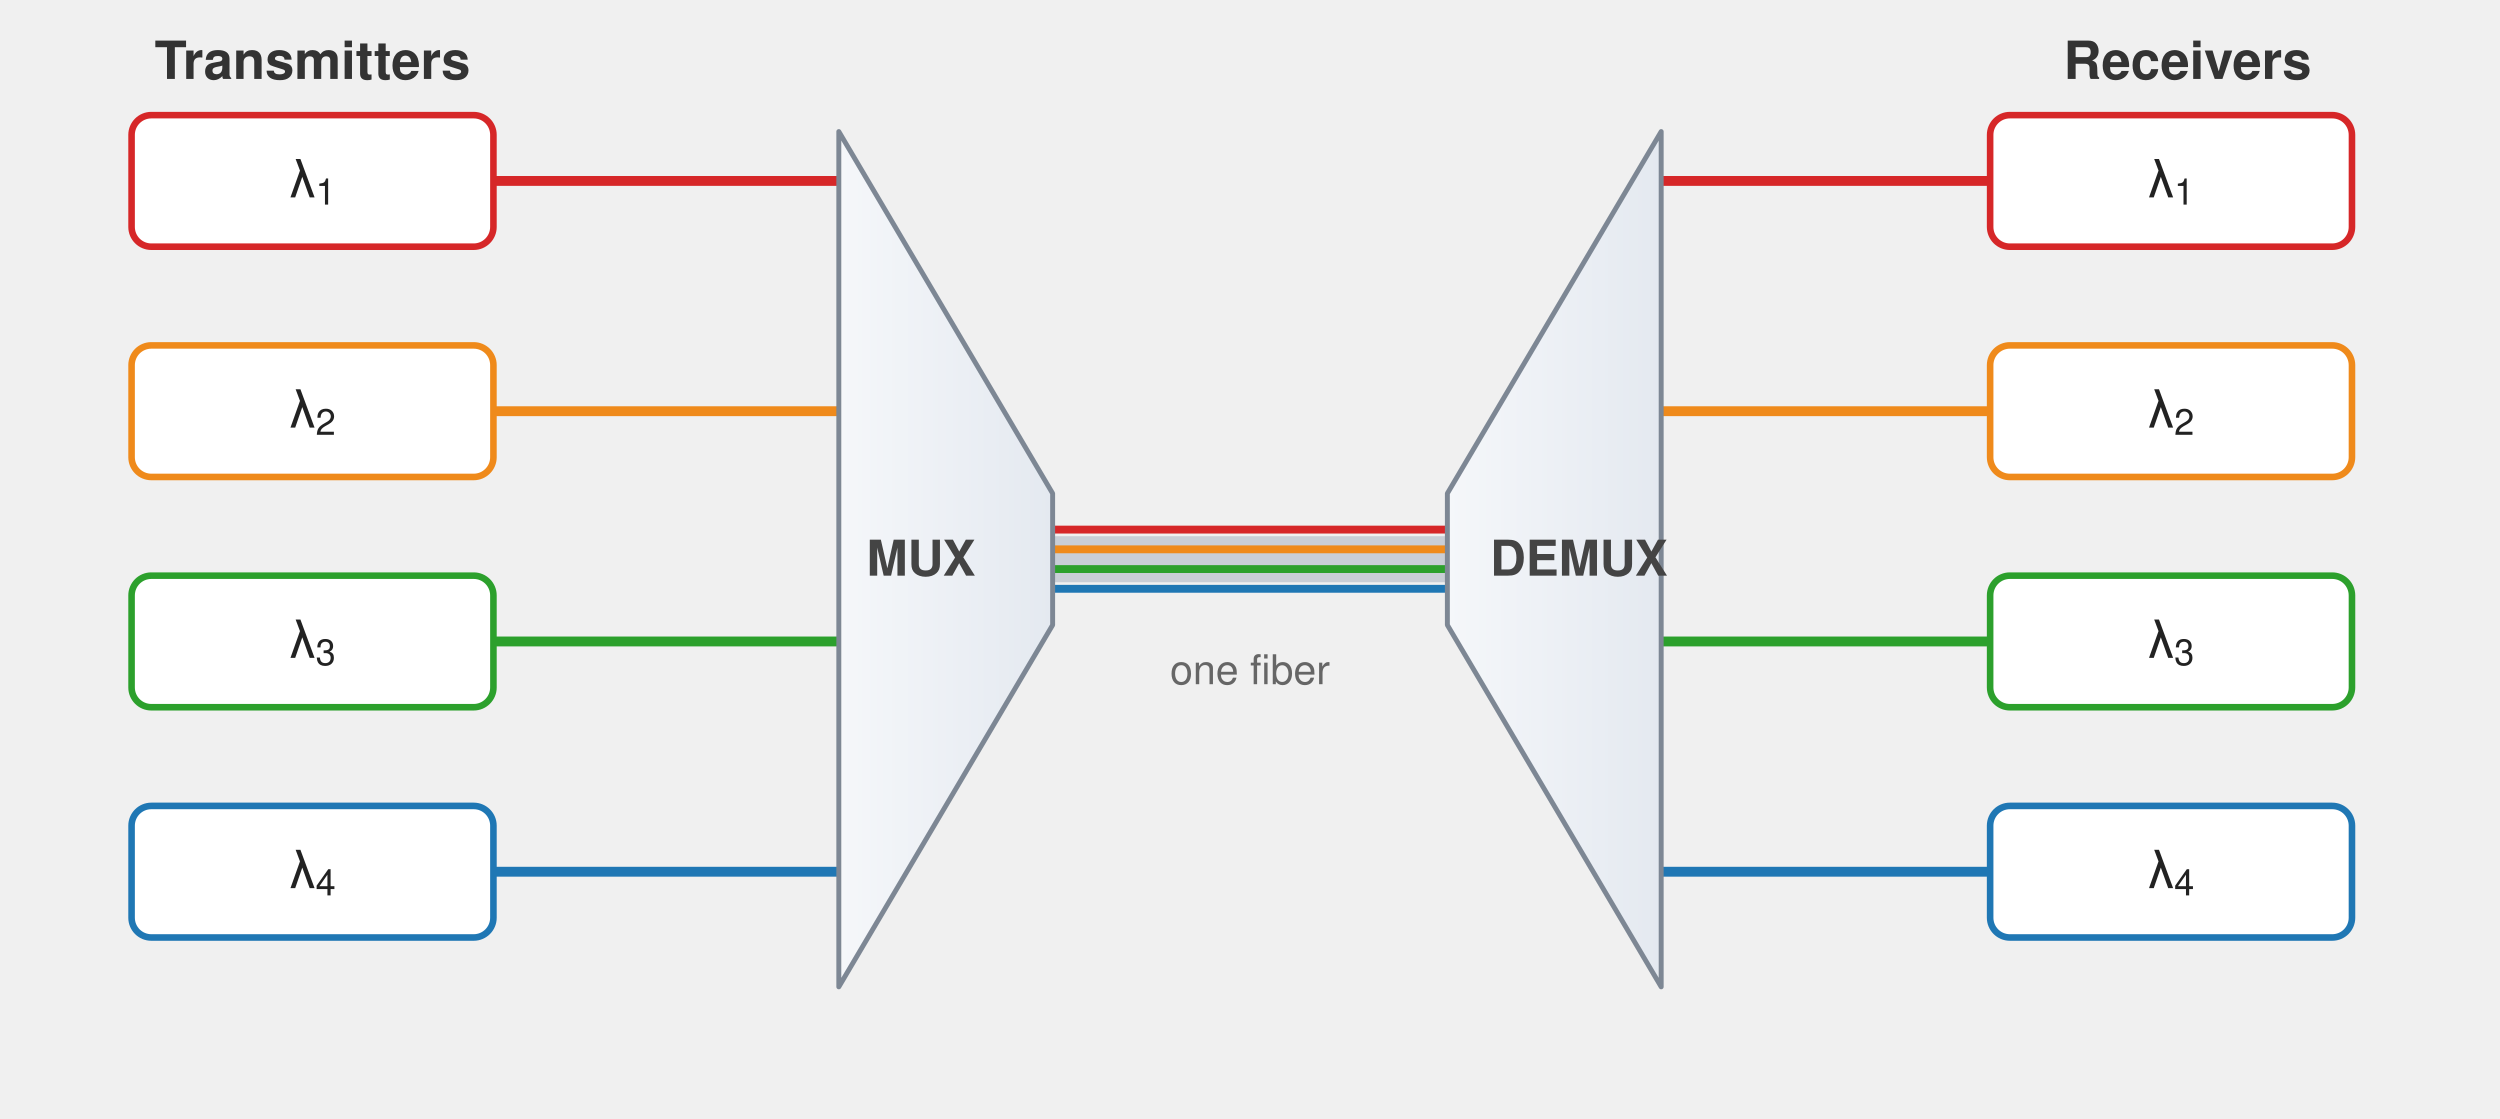
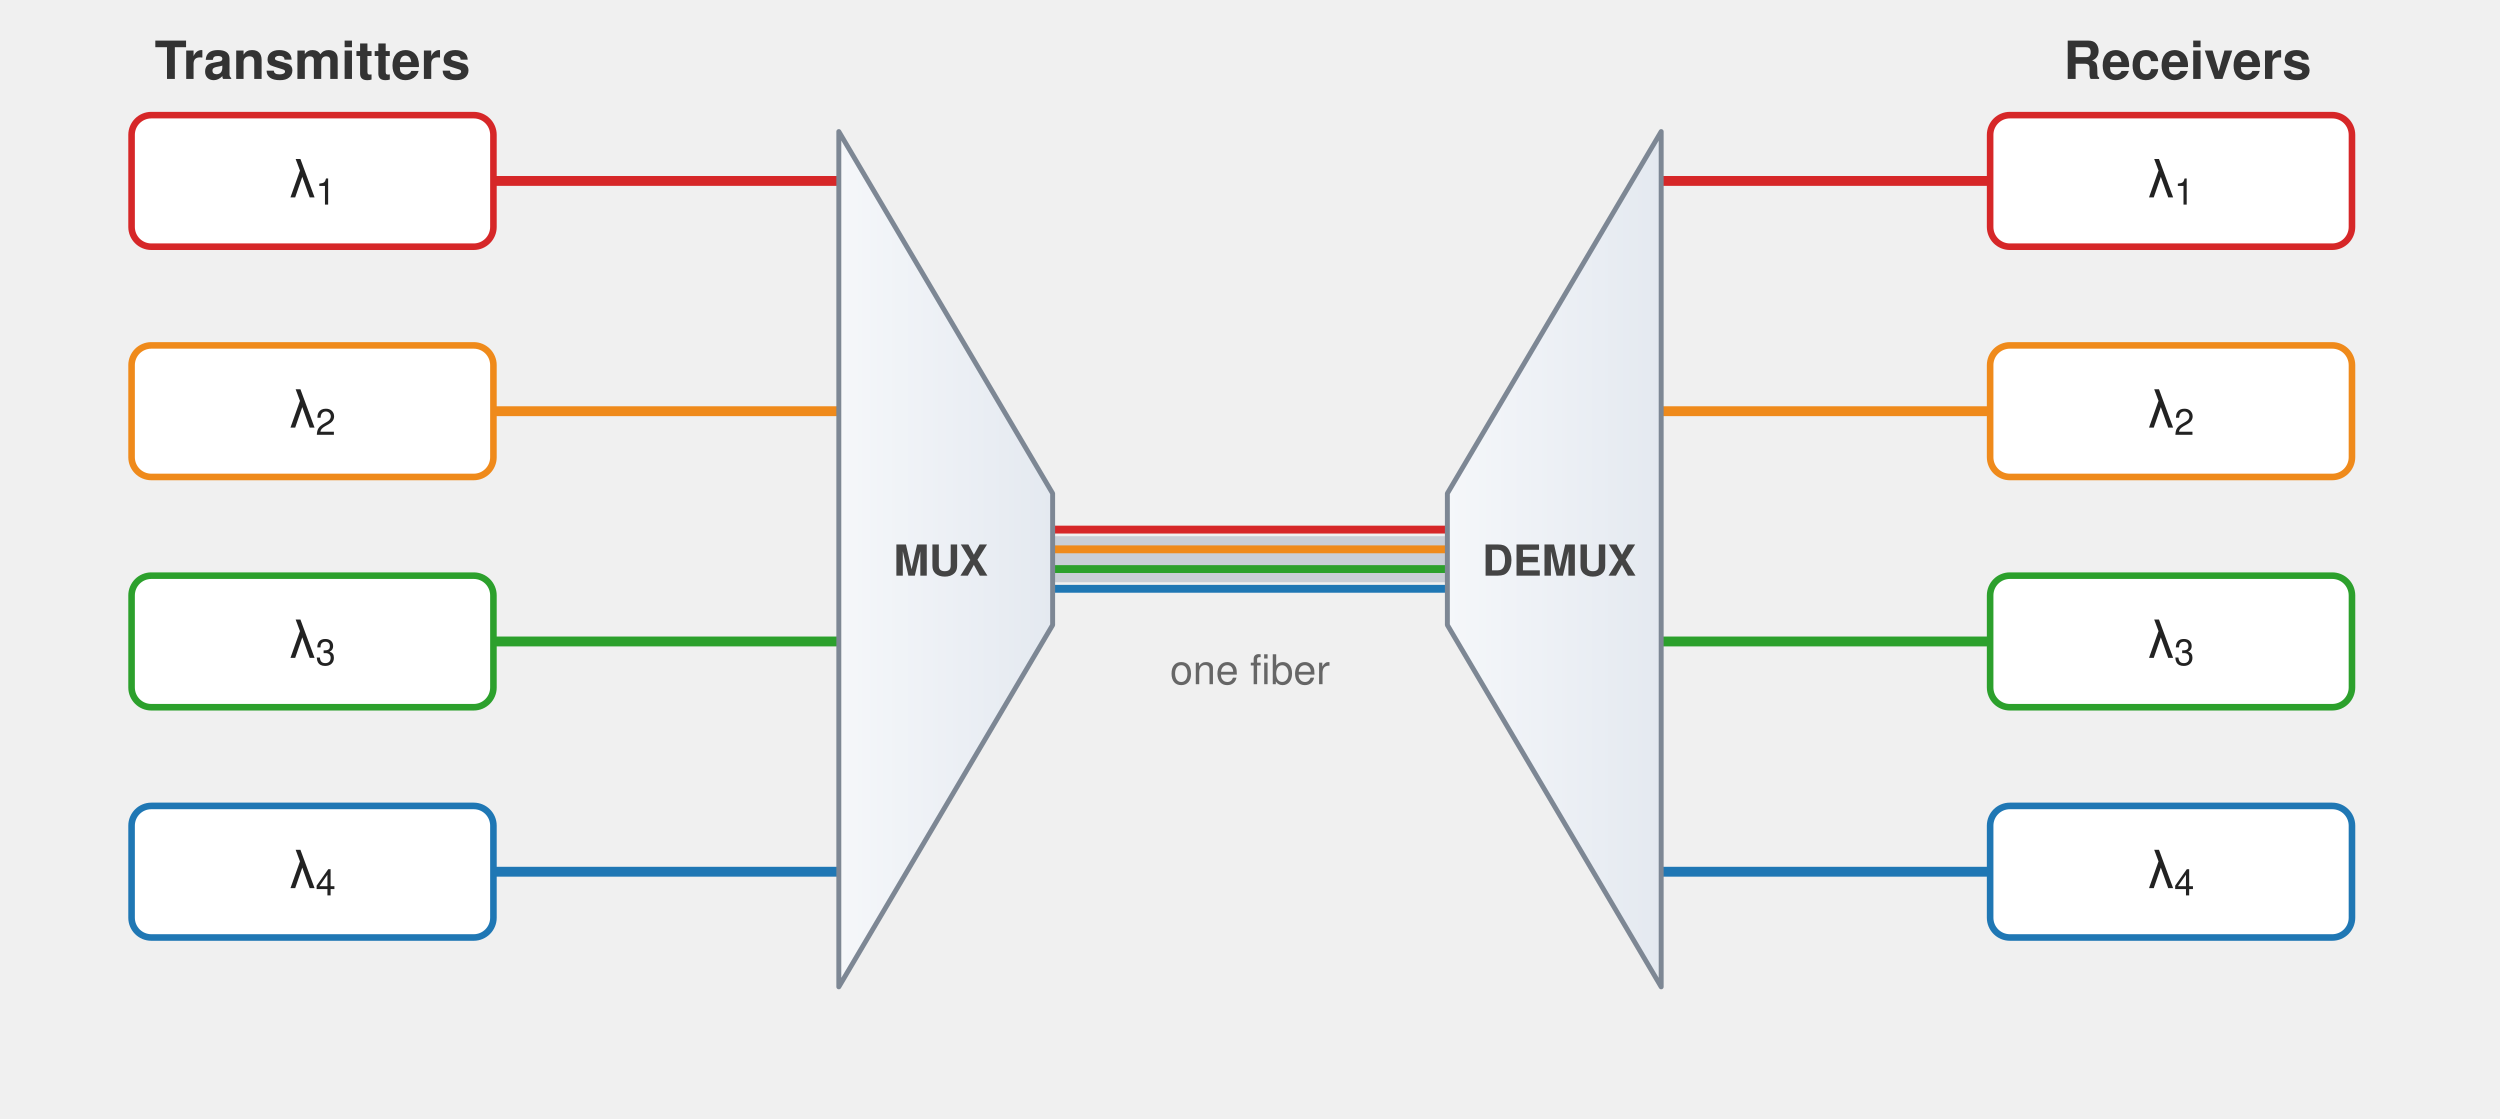
<svg xmlns="http://www.w3.org/2000/svg" viewBox="0 0 760 340" font-family="'Segoe UI', Helvetica, Arial, sans-serif">
  <defs>
    <linearGradient id="muxFill" x1="0" y1="0" x2="1" y2="0">
      <stop offset="0" stop-color="#f5f7fa" />
      <stop offset="1" stop-color="#e4e9f0" />
    </linearGradient>
  </defs>
  <text x="95" y="24" text-anchor="middle" font-size="16" fill="#333" font-weight="600">Transmitters</text>
  <text x="665" y="24" text-anchor="middle" font-size="16" fill="#333" font-weight="600">Receivers</text>
  <g stroke-width="3" fill="none" stroke-linecap="round">
    <path d="M150 55  L255 55" stroke="#d62728" />
    <path d="M150 125 L255 125" stroke="#ef8a1b" />
    <path d="M150 195 L255 195" stroke="#2ca02c" />
    <path d="M150 265 L255 265" stroke="#1f77b4" />
  </g>
  <path d="M320 170 L440 170" stroke="#c9ced6" stroke-width="14" stroke-linecap="round" fill="none" />
  <g stroke-width="2.4" fill="none" stroke-linecap="round">
    <path d="M320 161 L440 161" stroke="#d62728" />
    <path d="M320 167 L440 167" stroke="#ef8a1b" />
    <path d="M320 173 L440 173" stroke="#2ca02c" />
    <path d="M320 179 L440 179" stroke="#1f77b4" />
  </g>
  <g stroke-width="3" fill="none" stroke-linecap="round">
    <path d="M505 55  L605 55" stroke="#d62728" />
    <path d="M505 125 L605 125" stroke="#ef8a1b" />
    <path d="M505 195 L605 195" stroke="#2ca02c" />
    <path d="M505 265 L605 265" stroke="#1f77b4" />
  </g>
  <polygon points="255,40 320,150 320,190 255,300" fill="url(#muxFill)" stroke="#7d8794" stroke-width="1.5" stroke-linejoin="round" />
  <polygon points="505,40 440,150 440,190 505,300" fill="url(#muxFill)" stroke="#7d8794" stroke-width="1.5" stroke-linejoin="round" />
-   <text x="280" y="175" text-anchor="middle" font-size="15" fill="#444" font-weight="600">MUX</text>
-   <text x="480" y="175" text-anchor="middle" font-size="15" fill="#444" font-weight="600">DEMUX</text>
+   <text x="286" y="175" text-anchor="middle" font-size="13" fill="#444" font-weight="600">MUX</text>
+   <text x="474" y="175" text-anchor="middle" font-size="13" fill="#444" font-weight="600">DEMUX</text>
  <text x="380" y="208" text-anchor="middle" font-size="12.5" fill="#666">one fiber</text>
  <g>
    <rect x="40" y="35" width="110" height="40" rx="6" fill="#fff" stroke="#d62728" stroke-width="2" />
    <text x="95" y="60" text-anchor="middle" font-size="16" fill="#222">λ<tspan baseline-shift="sub" font-size="11">1</tspan>
    </text>
    <rect x="40" y="105" width="110" height="40" rx="6" fill="#fff" stroke="#ef8a1b" stroke-width="2" />
    <text x="95" y="130" text-anchor="middle" font-size="16" fill="#222">λ<tspan baseline-shift="sub" font-size="11">2</tspan>
    </text>
    <rect x="40" y="175" width="110" height="40" rx="6" fill="#fff" stroke="#2ca02c" stroke-width="2" />
    <text x="95" y="200" text-anchor="middle" font-size="16" fill="#222">λ<tspan baseline-shift="sub" font-size="11">3</tspan>
    </text>
    <rect x="40" y="245" width="110" height="40" rx="6" fill="#fff" stroke="#1f77b4" stroke-width="2" />
    <text x="95" y="270" text-anchor="middle" font-size="16" fill="#222">λ<tspan baseline-shift="sub" font-size="11">4</tspan>
    </text>
  </g>
  <g>
    <rect x="605" y="35" width="110" height="40" rx="6" fill="#fff" stroke="#d62728" stroke-width="2" />
    <text x="660" y="60" text-anchor="middle" font-size="16" fill="#222">λ<tspan baseline-shift="sub" font-size="11">1</tspan>
    </text>
    <rect x="605" y="105" width="110" height="40" rx="6" fill="#fff" stroke="#ef8a1b" stroke-width="2" />
    <text x="660" y="130" text-anchor="middle" font-size="16" fill="#222">λ<tspan baseline-shift="sub" font-size="11">2</tspan>
    </text>
    <rect x="605" y="175" width="110" height="40" rx="6" fill="#fff" stroke="#2ca02c" stroke-width="2" />
    <text x="660" y="200" text-anchor="middle" font-size="16" fill="#222">λ<tspan baseline-shift="sub" font-size="11">3</tspan>
    </text>
    <rect x="605" y="245" width="110" height="40" rx="6" fill="#fff" stroke="#1f77b4" stroke-width="2" />
    <text x="660" y="270" text-anchor="middle" font-size="16" fill="#222">λ<tspan baseline-shift="sub" font-size="11">4</tspan>
    </text>
  </g>
</svg>
